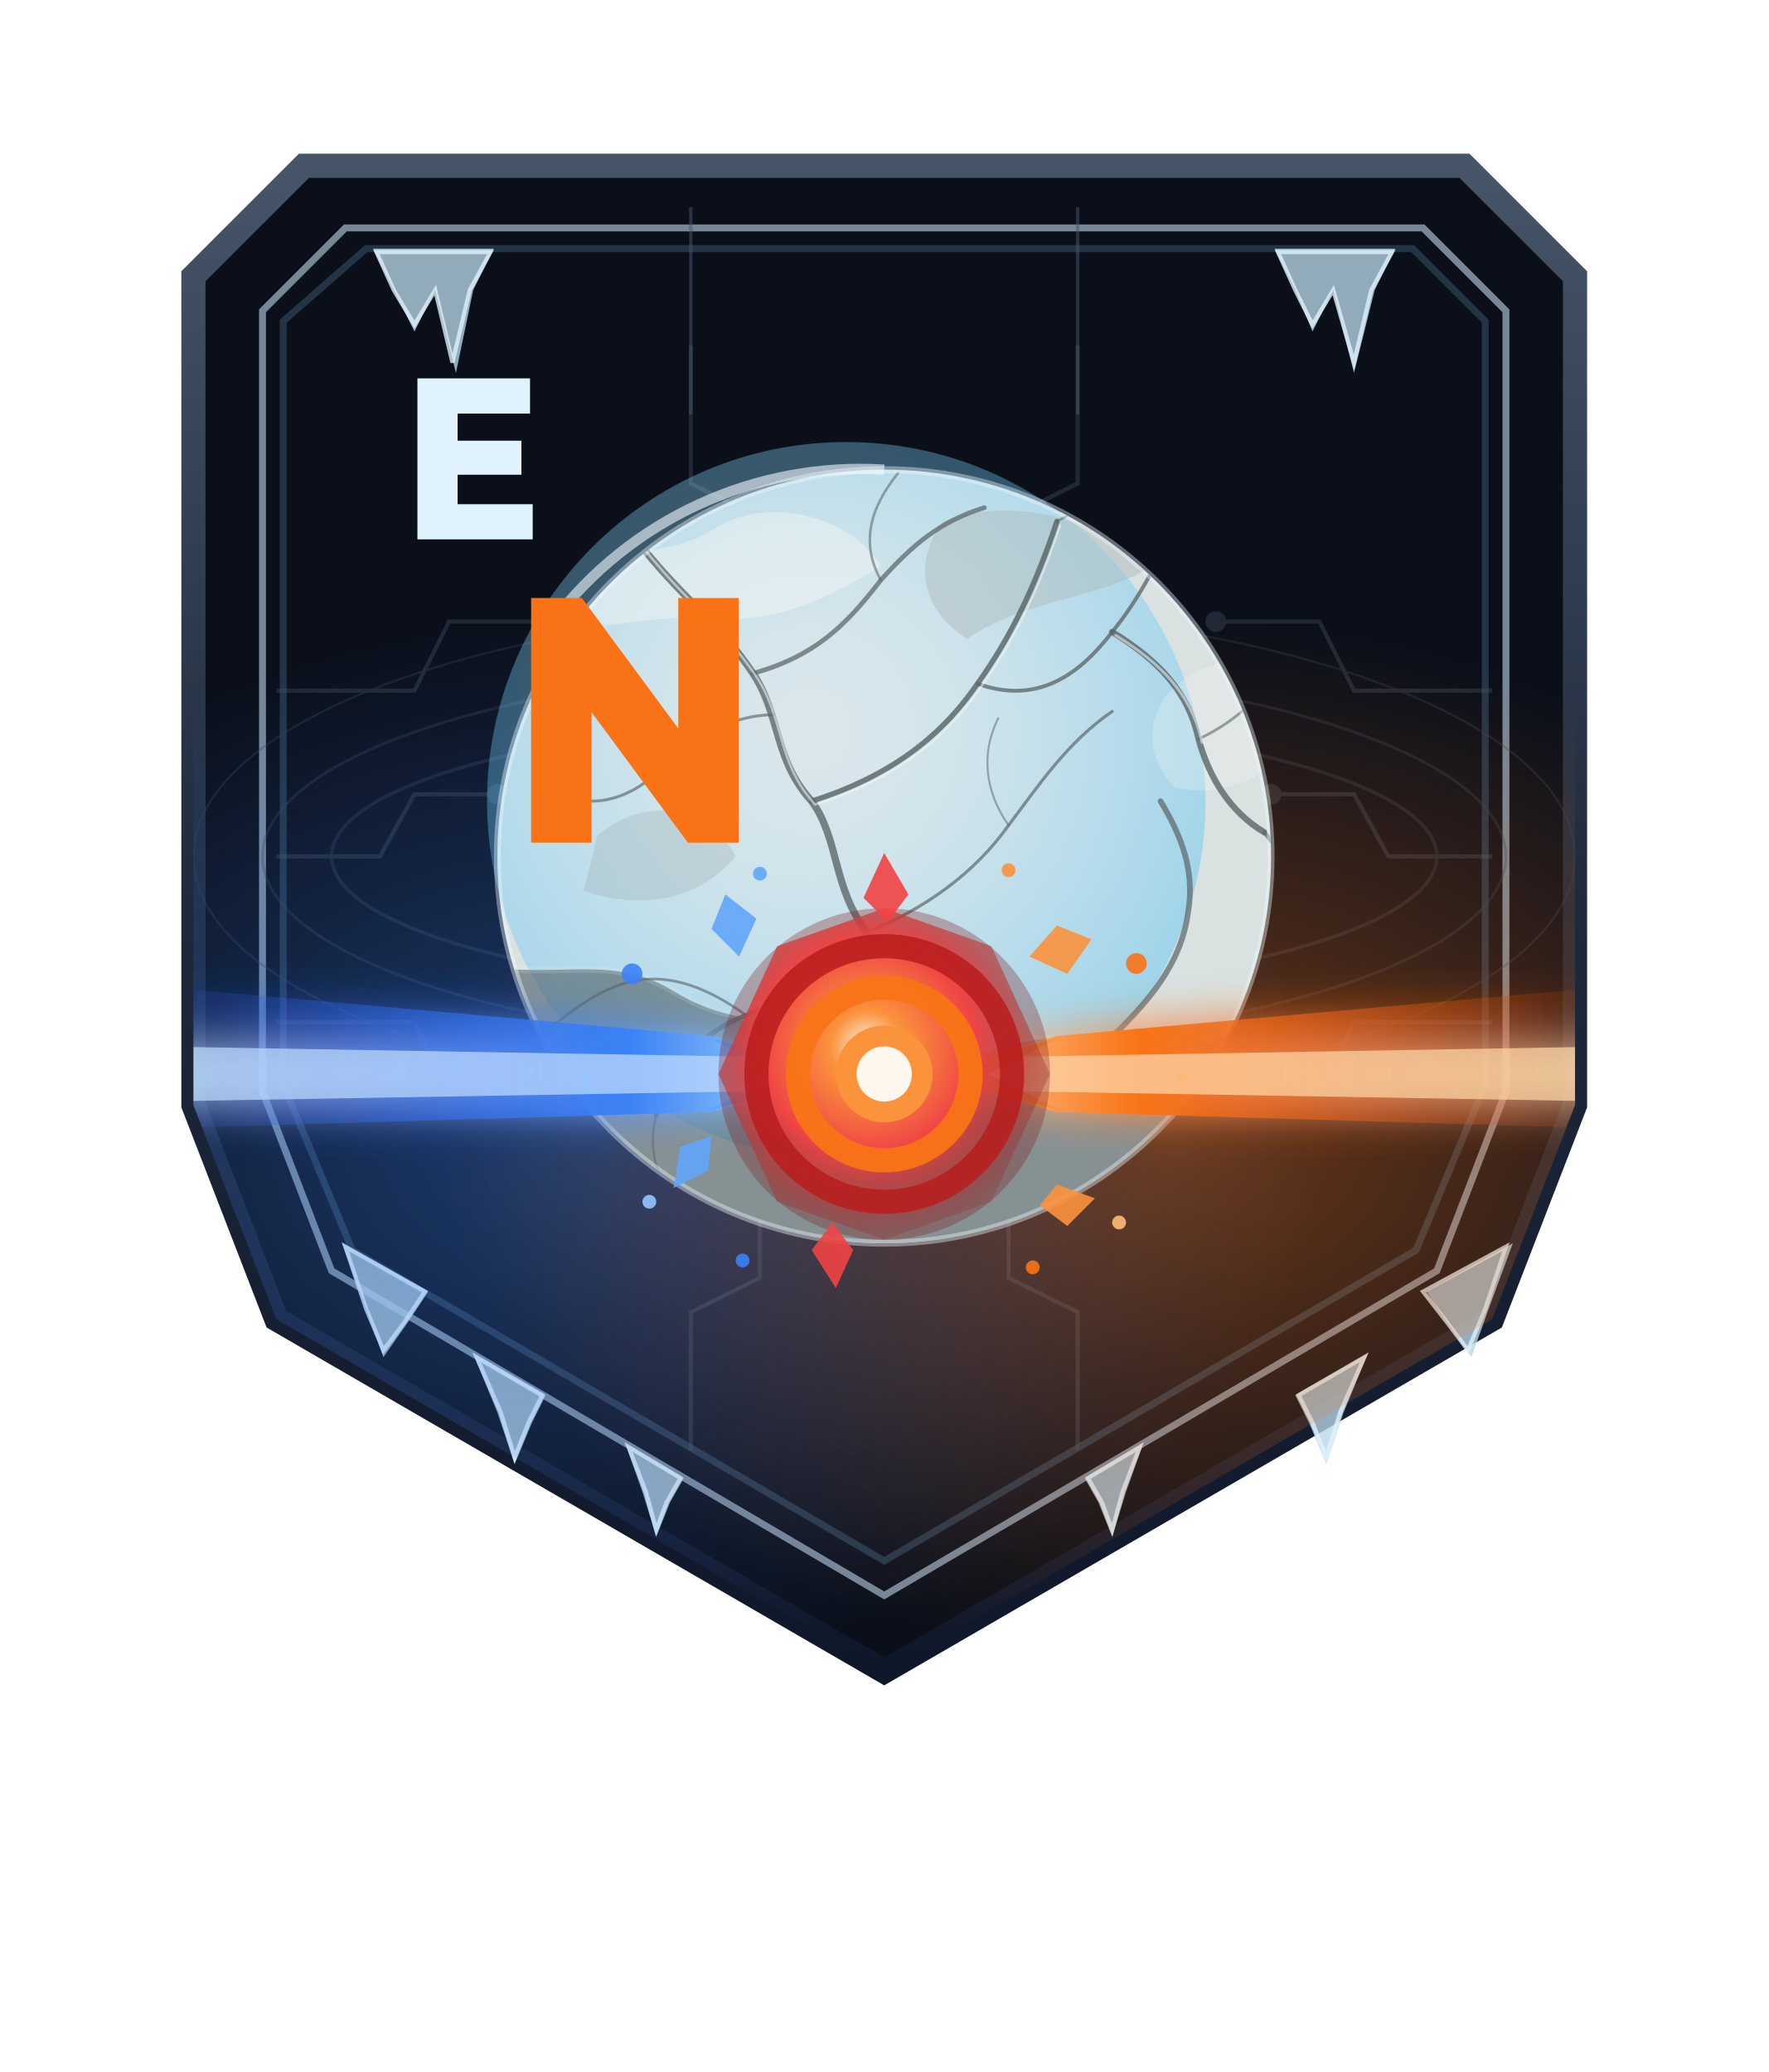
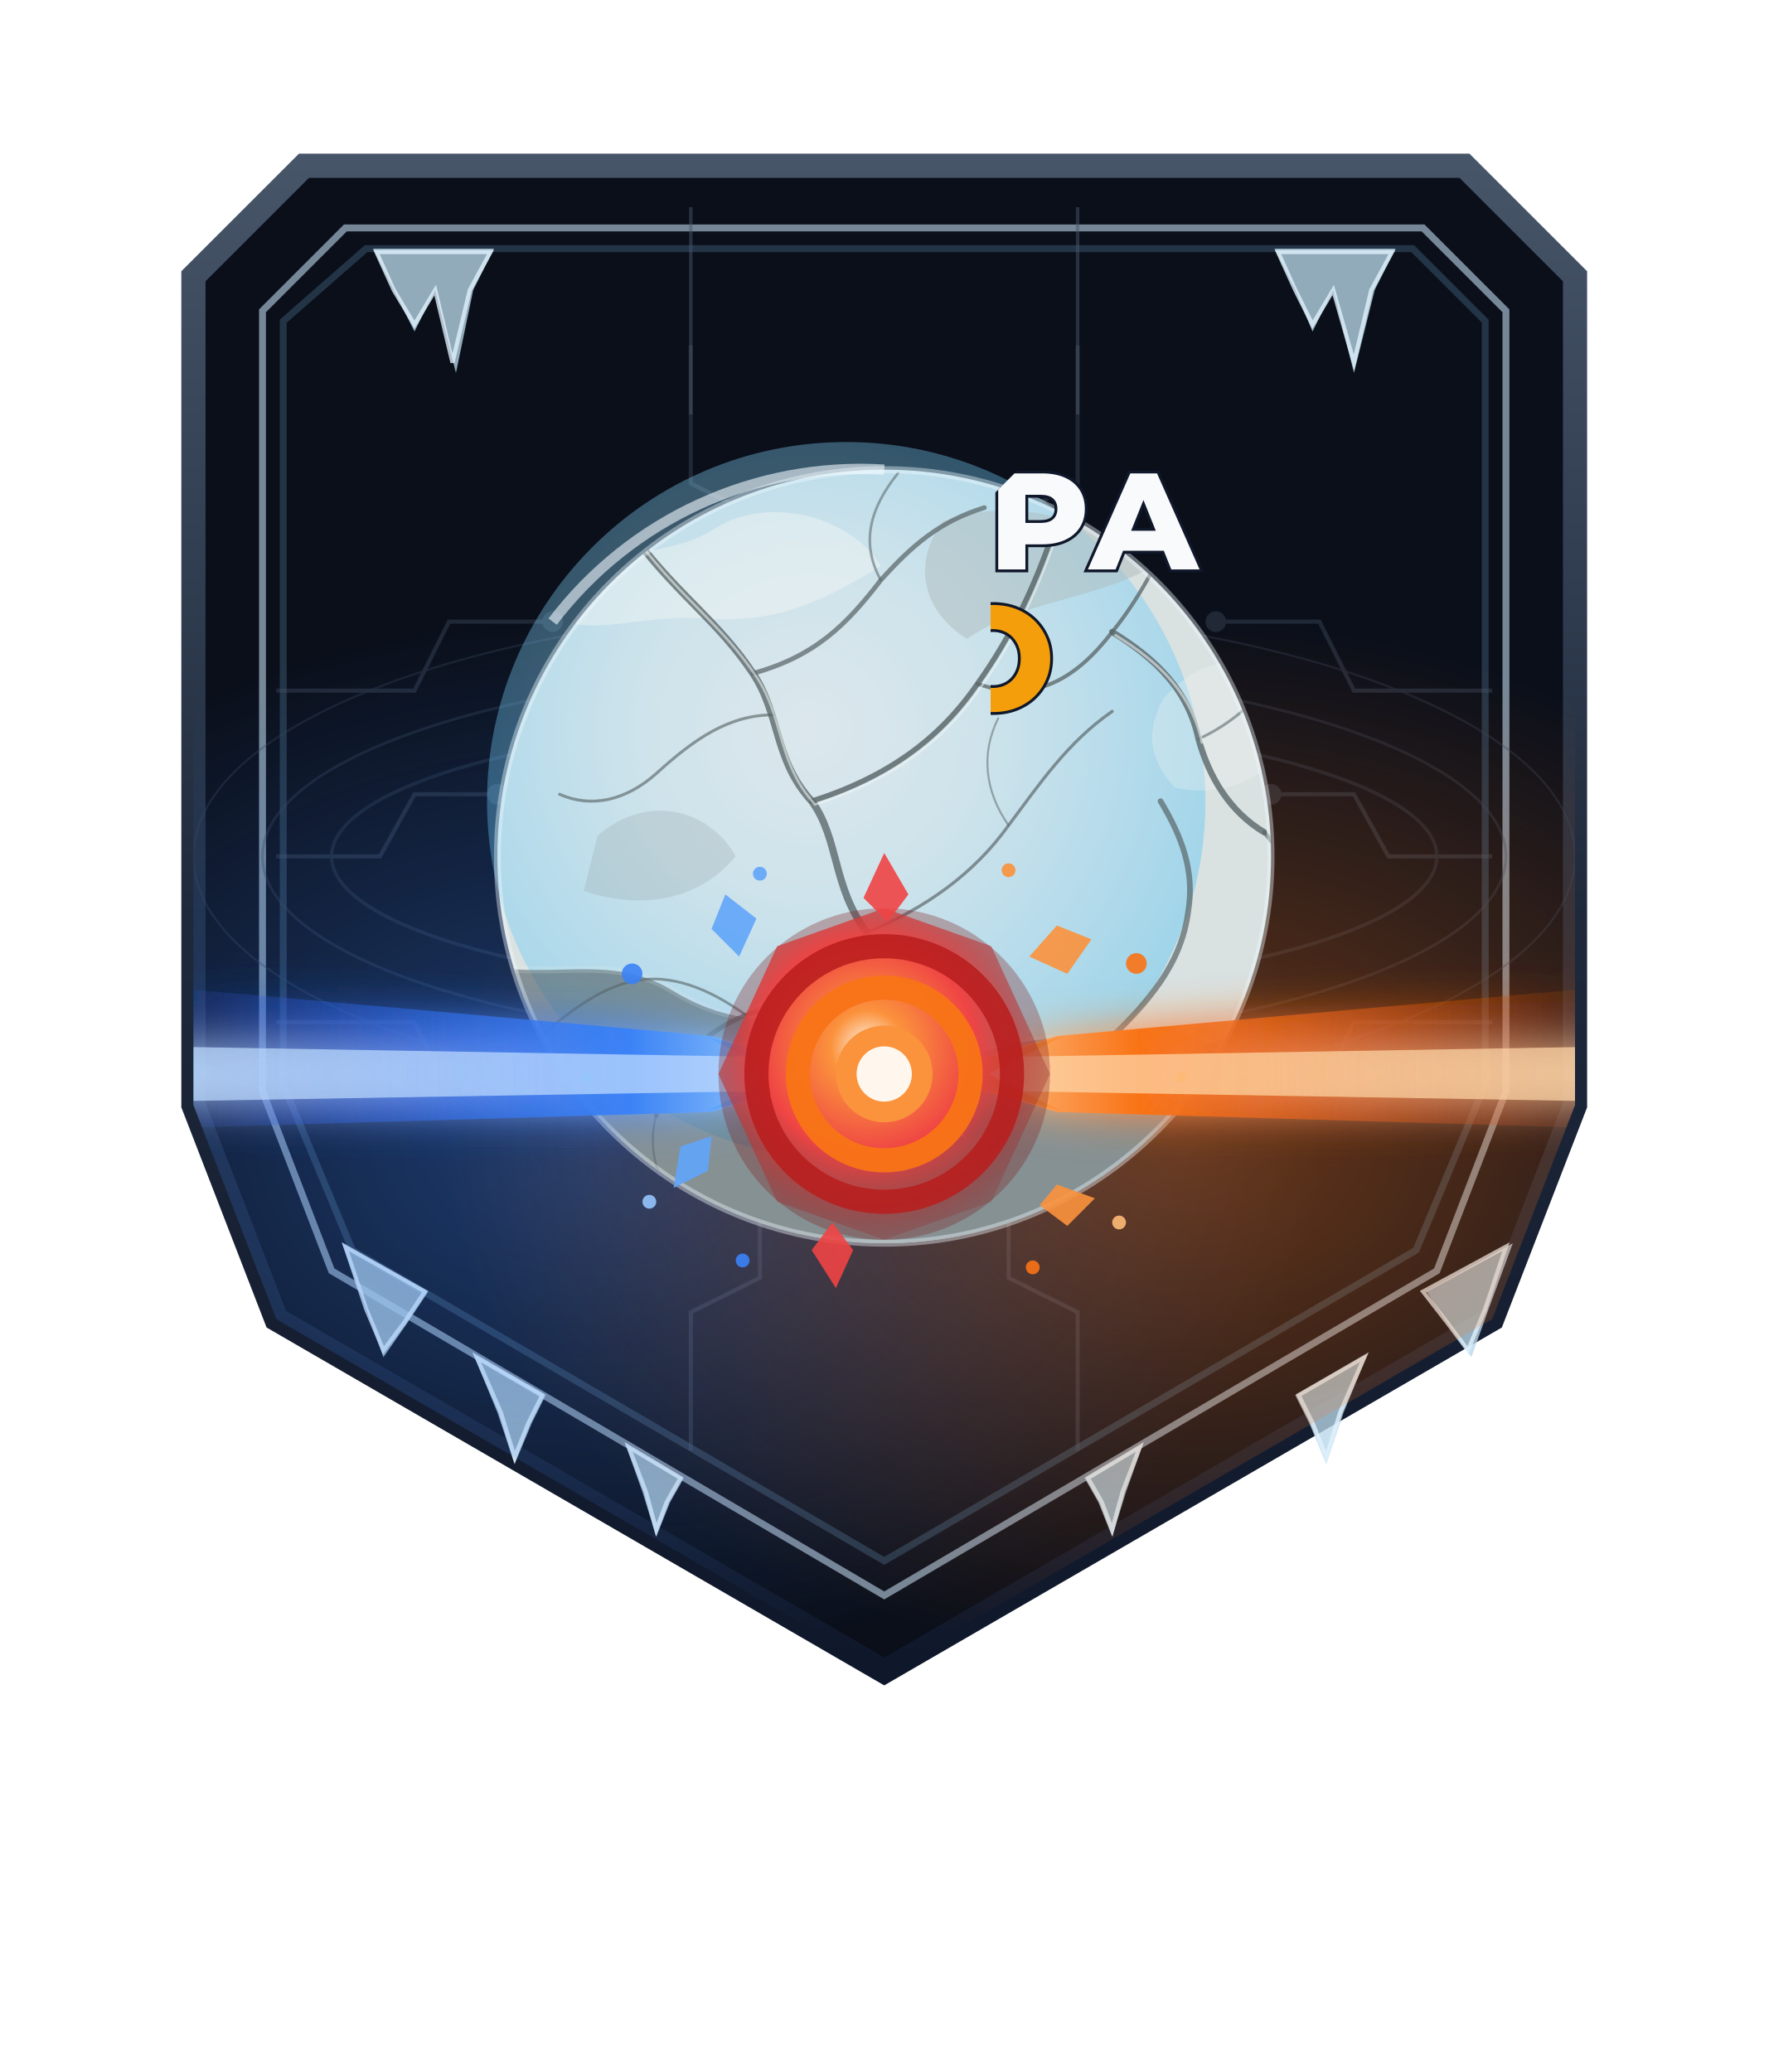
<svg xmlns="http://www.w3.org/2000/svg" viewBox="0 0 512 600" role="img" aria-labelledby="title description" version="1.1">
  <defs>
    <clipPath id="vertical-shield">
      <path d="M88 48 H424 L456 80 V320 L432 382 L256 484 L80 382 L56 320 V80 Z" />
    </clipPath>
    <clipPath id="vertical-moon">
      <circle cx="256" cy="248" r="112" />
    </clipPath>
    <linearGradient x1="0" y1="0" x2="1" y2="0" id="vertical-blue-beam">
      <stop offset="0%" stop-color="#1d4ed8" stop-opacity="0" />
      <stop offset="70%" stop-color="#3b82f6" />
      <stop offset="100%" stop-color="#bae6fd" />
    </linearGradient>
    <linearGradient x1="1" y1="0" x2="0" y2="0" id="vertical-orange-beam">
      <stop offset="0%" stop-color="#c2410c" stop-opacity="0" />
      <stop offset="70%" stop-color="#f97316" />
      <stop offset="100%" stop-color="#fed7aa" />
    </linearGradient>
    <radialGradient cx="45%" cy="42%" r="62%" id="vertical-collision-core">
      <stop offset="0%" stop-color="#fff7ed" />
      <stop offset="18%" stop-color="#fb923c" />
      <stop offset="52%" stop-color="#ef4444" />
      <stop offset="100%" stop-color="#7f1d1d" stop-opacity="0.1" />
    </radialGradient>
    <radialGradient cx="0.3" cy="0.5" r="0.5" id="vertical-blue-glow">
      <stop offset="0%" stop-color="#3b82f6" stop-opacity="0.4" />
      <stop offset="100%" stop-color="#3b82f6" stop-opacity="0" />
    </radialGradient>
    <radialGradient cx="0.7" cy="0.5" r="0.5" id="vertical-orange-glow">
      <stop offset="0%" stop-color="#f97316" stop-opacity="0.4" />
      <stop offset="100%" stop-color="#f97316" stop-opacity="0" />
    </radialGradient>
    <radialGradient cx="0.45" cy="0.4" r="0.6" id="vertical-moon-surface">
      <stop offset="0%" stop-color="#e0f2fe" />
      <stop offset="40%" stop-color="#bae6fd" />
      <stop offset="70%" stop-color="#7dd3fc" />
      <stop offset="100%" stop-color="#38bdf8" />
    </radialGradient>
    <linearGradient x1="0" y1="0" x2="0" y2="1" id="vertical-shield-border">
      <stop offset="0%" stop-color="#475569" />
      <stop offset="50%" stop-color="#1e293b" />
      <stop offset="100%" stop-color="#0f172a" />
    </linearGradient>
    <filter x="-20%" y="-20%" width="140%" height="140%" id="vertical-crack-glow">
      <feGaussianBlur in="SourceGraphic" stdDeviation="2" result="blur" />
      <feMerge>
        <feMergeNode in="blur" />
        <feMergeNode in="SourceGraphic" />
      </feMerge>
    </filter>
    <filter x="-0.033" y="-0.343" width="1.066" height="1.686" id="vertical-beam-glow">
      <feGaussianBlur in="SourceGraphic" stdDeviation="6" result="blur" />
      <feMerge>
        <feMergeNode in="blur" />
        <feMergeNode in="SourceGraphic" />
      </feMerge>
    </filter>
    <filter x="-5%" y="-20%" width="110%" height="140%" id="vertical-text-glow">
      <feGaussianBlur in="SourceGraphic" stdDeviation="1.5" result="blur" />
      <feMerge>
        <feMergeNode in="blur" />
        <feMergeNode in="SourceGraphic" />
      </feMerge>
    </filter>
  </defs>
  <g transform="translate(0, 0)">
    <path d="M88 48 H424 L456 80 V320 L432 382 L256 484 L80 382 L56 320 V80 Z" fill="#0a0f1a" stroke="none" />
    <path d="M88 48 H424 L456 80 V320 L432 382 L256 484 L80 382 L56 320 V80 Z" fill="none" stroke="url(#vertical-shield-border)" stroke-width="7" stroke-linejoin="miter" />
    <path d="M100 66 H412 L436 90 V316 L416 368 L256 462 L96 368 L76 316 V90 Z" fill="none" stroke="#9fb5c8" stroke-width="2" opacity="0.72" stroke-linejoin="miter" />
    <path d="M106 72 H409 L430 93 V314 L410 362 L256 452 L102 362 L82 314 V93 Z" fill="none" stroke="#26384a" stroke-width="2" opacity="0.9" stroke-linejoin="miter" />
    <g fill="#b9d7e8" opacity="0.78">
      <path d="M108 72 H143 L137 84 L132 108 L126 84 L120 96 L114 84 Z" />
      <path d="M369 72 H404 L398 84 L392 108 L386 84 L380 96 L375 84 Z" />
      <path d="M99 360 L124 374 L118 383 L111 393 L106 379 Z" />
      <path d="M137 392 L158 404 L154 412 L149 424 L144 409 Z" />
      <path d="M181 418 L198 428 L194 435 L190 445 L186 432 Z" />
      <path d="M413 374 L438 360 L431 379 L426 393 L419 383 Z" />
      <path d="M375 404 L396 392 L389 409 L384 424 L379 412 Z" />
      <path d="M314 428 L331 418 L326 432 L322 445 L318 435 Z" />
    </g>
    <g fill="none" stroke="#e0f2fe" stroke-width="1.2" opacity="0.78" stroke-linejoin="miter">
      <path d="M109 73 H142 L136 84 L131 105 L126 84 L120 94 L114 84 Z" />
      <path d="M370 73 H403 L397 84 L392 105 L386 84 L380 94 L375 84 Z" />
      <path d="M100 361 L123 374 L117 383 L111 391 L106 379 Z" />
      <path d="M138 393 L157 404 L153 412 L149 422 L145 409 Z" />
      <path d="M182 419 L197 428 L193 435 L190 443 L187 432 Z" />
      <path d="M412 374 L436 361 L430 379 L425 391 L419 383 Z" />
      <path d="M376 404 L395 393 L388 409 L384 422 L380 412 Z" />
      <path d="M315 428 L330 419 L325 432 L322 443 L319 435 Z" />
    </g>
    <g clip-path="url(#vertical-shield)" opacity="0.35">
      <ellipse cx="256" cy="248" rx="160" ry="40" fill="none" stroke="#334155" stroke-width="1" />
      <ellipse cx="256" cy="248" rx="180" ry="55" fill="none" stroke="#334155" stroke-width="0.8" />
      <ellipse cx="256" cy="248" rx="200" ry="72" fill="none" stroke="#334155" stroke-width="0.6" />
      <g stroke="#475569" stroke-width="1.2" fill="none">
        <path d="M80 200 L120 200 L130 180 L160 180" />
        <path d="M80 248 L110 248 L120 230 L144 230" />
        <path d="M80 296 L120 296 L130 316 L160 316" />
        <path d="M432 200 L392 200 L382 180 L352 180" />
        <path d="M432 248 L402 248 L392 230 L368 230" />
        <path d="M432 296 L392 296 L382 316 L352 316" />
        <path d="M200 100 L200 140 L220 150 L220 170" />
        <path d="M312 100 L312 140 L292 150 L292 170" />
        <path d="M200 420 L200 380 L220 370 L220 350" />
        <path d="M312 420 L312 380 L292 370 L292 350" />
      </g>
      <g fill="#475569">
        <circle cx="160" cy="180" r="3" />
        <circle cx="144" cy="230" r="3" />
        <circle cx="160" cy="316" r="3" />
        <circle cx="352" cy="180" r="3" />
        <circle cx="368" cy="230" r="3" />
        <circle cx="352" cy="316" r="3" />
        <circle cx="220" cy="170" r="3" />
        <circle cx="292" cy="170" r="3" />
        <circle cx="220" cy="350" r="3" />
        <circle cx="292" cy="350" r="3" />
      </g>
    </g>
    <g clip-path="url(#vertical-shield)">
      <rect x="44" y="180" width="424" height="300" fill="url(#vertical-blue-glow)" />
      <rect x="44" y="180" width="424" height="300" fill="url(#vertical-orange-glow)" />
    </g>
    <g clip-path="url(#vertical-shield)">
      <circle cx="256" cy="248" r="112" fill="#d9e1e1" />
      <circle cx="245" cy="232" r="104" fill="url(#vertical-moon-surface)" opacity="0.36" />
      <g clip-path="url(#vertical-moon)">
        <path d="M128 276 C155 287 174 274 195 287 C218 301 233 291 253 302 C276 315 297 294 319 303 C344 313 366 294 384 282 L392 380 L120 380 Z" fill="#526064" opacity="0.62" />
        <path d="M128 276 C155 287 174 274 195 287 C218 301 233 291 253 302 C276 315 297 294 319 303 C344 313 366 294 384 282" fill="none" stroke="#eef3f1" stroke-width="2" opacity="0.16" />
        <path d="M151 174 C170 157 192 163 207 153 C223 143 247 150 255 164 C238 174 225 181 202 179 C181 178 168 187 151 174 Z" fill="#f5f8f5" opacity="0.42" />
        <path d="M273 151 C294 143 320 151 332 165 C315 174 296 174 280 185 C267 177 264 163 273 151 Z" fill="#aebbbb" opacity="0.48" />
        <path d="M337 202 C354 184 370 192 380 210 C369 223 357 232 340 228 C332 219 332 211 337 202 Z" fill="#f1f5f2" opacity="0.3" />
        <path d="M173 242 C188 229 206 235 213 248 C203 260 187 264 169 258 Z" fill="#9ca9aa" opacity="0.3" />
        <g fill="none" stroke="#596568" stroke-linecap="round" stroke-linejoin="round">
          <path d="M184 156 C197 173 208 180 218 195 C226 207 224 220 235 232 C243 243 241 257 251 270" stroke-width="2.1" opacity="0.78" />
          <path d="M218 195 C236 190 245 181 255 168 C264 158 272 151 285 147" stroke-width="1.35" opacity="0.72" />
          <path d="M224 207 C211 207 201 214 190 224 C181 232 171 234 162 230" stroke-width="0.85" opacity="0.64" />
          <path d="M235 232 C257 225 272 214 283 198 C293 184 300 169 306 151" stroke-width="1.55" opacity="0.82" />
          <path d="M255 168 C249 157 252 147 260 137" stroke-width="0.75" opacity="0.56" />
          <path d="M283 198 C300 204 312 196 322 183 C331 172 337 159 343 146" stroke-width="1.1" opacity="0.76" />
          <path d="M306 151 C317 145 327 140 332 130" stroke-width="0.72" opacity="0.55" />
          <path d="M322 183 C335 191 344 200 347 214 C350 225 356 235 366 241" stroke-width="1.8" opacity="0.8" />
          <path d="M347 214 C360 208 369 198 374 186" stroke-width="0.8" opacity="0.58" />
          <path d="M366 241 C375 251 376 264 373 277 C370 289 374 300 382 308" stroke-width="1.25" opacity="0.72" />
          <path d="M251 270 C268 263 282 253 292 239 C301 227 309 215 322 206" stroke-width="0.9" opacity="0.68" />
          <path d="M292 239 C285 229 284 218 289 208" stroke-width="0.58" opacity="0.52" />
          <path d="M251 270 C243 282 230 289 216 294 C203 299 193 310 190 323" stroke-width="1.4" opacity="0.72" />
          <path d="M216 294 C205 286 194 282 184 284 C173 286 164 294 155 301" stroke-width="0.78" opacity="0.62" />
          <path d="M190 323 C187 334 191 345 200 352" stroke-width="0.62" opacity="0.52" />
          <path d="M319 303 C333 290 342 279 344 264 C346 252 342 242 336 232" stroke-width="1.65" opacity="0.7" />
        </g>
        <g fill="none" stroke="#f4f8f6" stroke-linecap="round" opacity="0.54">
          <path d="M185 157 C198 174 209 181 219 196 C227 208 225 221 236 233" stroke-width="0.7" />
          <path d="M236 233 C258 226 273 215 284 199 C294 185 301 170 307 152" stroke-width="0.55" />
          <path d="M323 184 C336 192 345 201 348 215" stroke-width="0.8" />
        </g>
      </g>
      <circle cx="256" cy="248" r="112" fill="none" stroke="#f0f9ff" stroke-width="2" opacity="0.4" />
      <path d="M160 180 A112 112 0 0 1 256 136" fill="none" stroke="#f0f9ff" stroke-width="3" opacity="0.6" />
    </g>
    <g clip-path="url(#vertical-shield)">
      <g filter="url(#vertical-beam-glow)">
        <path d="M38 285 L38 327 L206 322 L244 311 L206 300 Z" fill="url(#vertical-blue-beam)" />
        <path d="M474 285 L474 327 L306 322 L268 311 L306 300 Z" fill="url(#vertical-orange-beam)" />
        <path d="M44 303 L218 306 L244 311 L218 316 L44 319 Z" fill="#bfdbfe" opacity="0.72" />
        <path d="M468 303 L294 306 L268 311 L294 316 L468 319 Z" fill="#fed7aa" opacity="0.72" />
      </g>
      <path d="M204 300 L244 311 L204 322 L226 311 Z" fill="#60a5fa" />
      <path d="M308 300 L268 311 L308 322 L286 311 Z" fill="#fb923c" />
      <path d="M232 292 L256 311 L232 330 L246 311 Z" fill="#93c5fd" opacity="0.8" />
      <path d="M280 292 L256 311 L280 330 L266 311 Z" fill="#fdba74" opacity="0.8" />
      <circle cx="256" cy="311" r="48" fill="#7f1d1d" opacity="0.32" />
      <path d="M256 263 L287 274 L304 311 L287 348 L256 359 L225 348 L208 311 L225 274 Z" fill="url(#vertical-collision-core)" />
      <circle cx="256" cy="311" r="37" fill="none" stroke="#b91c1c" stroke-width="7" opacity="0.85" />
      <circle cx="256" cy="311" r="25" fill="none" stroke="#f97316" stroke-width="7" opacity="0.95" />
      <circle cx="256" cy="311" r="14" fill="#fb923c" />
      <circle cx="256" cy="311" r="8" fill="#fff7ed" />
      <g opacity="0.9">
        <path d="M214 277 l-8 -8 4 -10 9 7z M205 339 l-10 5 2 -12 9 -3z" fill="#60a5fa" />
        <path d="M298 277 l8 -9 10 4 -7 10z M306 343 l11 4 -8 8 -8 -6z" fill="#fb923c" />
        <path d="M250 260 l6 -13 7 12 -6 8z M247 362 l-5 11 -7 -11 6 -8z" fill="#ef4444" />
        <circle cx="183" cy="282" r="3" fill="#3b82f6" />
        <circle cx="188" cy="348" r="2" fill="#93c5fd" />
        <circle cx="329" cy="279" r="3" fill="#f97316" />
        <circle cx="324" cy="354" r="2" fill="#fdba74" />
        <circle cx="220" cy="253" r="2" fill="#60a5fa" />
        <circle cx="292" cy="252" r="2" fill="#fb923c" />
        <circle cx="215" cy="365" r="2" fill="#3b82f6" />
        <circle cx="299" cy="367" r="2" fill="#f97316" />
        <circle cx="170" cy="312" r="1.5" fill="#93c5fd" />
        <circle cx="342" cy="312" r="1.5" fill="#fdba74" />
      </g>
    </g>
    <g clip-path="url(#vertical-shield)" opacity="0.5">
      <line x1="200" y1="60" x2="200" y2="120" stroke="#475569" stroke-width="1" />
      <line x1="312" y1="60" x2="312" y2="120" stroke="#475569" stroke-width="1" />
    </g>
  </g>
-   <g clip-path="url(#vertical-shield)" transform="matrix(1.39823,0,0,1.568216,-105.6275,-157.4449)">
-     <g transform="translate(256,208)" text-anchor="middle">
-       <path d="M-94.026 -8.0V-37.735H-70.706V-31.236H-85.701V-14.499H-70.153V-8.0ZM-86.295 -19.937V-26.223H-72.49V-19.937Z" fill="#e0f2fe" />
-       <path d="M-70.482 48.0V2.819H-59.961L-35.047 32.897H-40.017V2.819H-27.496V48.0H-38.016L-62.93 17.923H-57.96V48.0Z" fill="#f97316" />
+   <g id="wordmark" clip-path="url(#vertical-shield)" transform="translate(256 100) scale(.55)">
+     <g transform="translate(0 118)" fill="#f9fafb" stroke="#0f172a" stroke-width="3" paint-order="stroke fill">
+       <path d="M-159.942 0.0V-50.58H-120.273V-39.525H-145.78V-11.055H-119.333V0.0ZM-146.791 -20.304V-30.998H-123.307V-20.304Z" />
+       <path d="M-88.046 1.012Q-99.246 1.012 -105.532 -5.13Q-111.818 -11.272 -111.818 -22.544V-50.58H-97.511V-22.978Q-97.511 -16.475 -94.946 -13.657Q-92.381 -10.839 -87.901 -10.839Q-83.421 -10.839 -80.892 -13.657Q-78.363 -16.475 -78.363 -22.978V-50.58H-64.273V-22.544Q-64.273 -11.272 -70.559 -5.13Q-76.846 1.012 -88.046 1.012Z" />
+       <path d="M-54.591 0.0V-50.58H-31.974Q-20.919 -50.58 -14.957 -45.558Q-8.996 -40.536 -8.996 -31.866Q-8.996 -26.157 -11.742 -22.002Q-14.488 -17.848 -19.51 -15.644Q-24.531 -13.44 -31.468 -13.44H-46.642L-40.284 -19.437V0.0ZM-23.303 0.0 -35.876 -18.426H-20.63L-7.984 0.0ZM-40.284 -17.92 -46.642 -24.495H-32.335Q-27.855 -24.495 -25.651 -26.446Q-23.448 -28.397 -23.448 -31.866Q-23.448 -35.406 -25.651 -37.357Q-27.855 -39.308 -32.335 -39.308H-46.642L-40.284 -45.884Z" />
+       <path d="M24.387 1.012Q18.317 1.012 13.187 -0.939Q8.057 -2.89 4.263 -6.467Q0.47 -10.044 -1.626 -14.813Q-3.721 -19.582 -3.721 -25.29Q-3.721 -30.998 -1.626 -35.767Q0.47 -40.536 4.263 -44.113Q8.057 -47.69 13.187 -49.641Q18.317 -51.592 24.387 -51.592Q30.529 -51.592 35.623 -49.641Q40.717 -47.69 44.474 -44.113Q48.232 -40.536 50.363 -35.767Q52.495 -30.998 52.495 -25.29Q52.495 -19.582 50.363 -14.777Q48.232 -9.972 44.474 -6.431Q40.717 -2.89 35.623 -0.939Q30.529 1.012 24.387 1.012ZM24.387 -10.839Q27.277 -10.839 29.77 -11.85Q32.263 -12.862 34.106 -14.777Q35.948 -16.691 36.996 -19.365Q38.044 -22.039 38.044 -25.29Q38.044 -28.614 36.996 -31.251Q35.948 -33.889 34.106 -35.804Q32.263 -37.718 29.77 -38.73Q27.277 -39.742 24.387 -39.742Q21.497 -39.742 19.004 -38.73Q16.511 -37.718 14.668 -35.804Q12.826 -33.889 11.778 -31.251Q10.73 -28.614 10.73 -25.29Q10.73 -22.039 11.778 -19.365Q12.826 -16.691 14.668 -14.777Q16.511 -12.862 19.004 -11.85Q21.497 -10.839 24.387 -10.839Z" />
+       <path d="M60.01 0.0V-50.58H83.132Q90.069 -50.58 95.091 -48.34Q100.113 -46.1 102.859 -41.873Q105.604 -37.646 105.604 -31.866Q105.604 -26.157 102.859 -21.966Q100.113 -17.775 95.091 -15.499Q90.069 -13.223 83.132 -13.223H67.958L74.317 -19.437V0.0ZM74.317 -17.92 67.958 -24.495H82.265Q86.745 -24.495 88.949 -26.446Q91.153 -28.397 91.153 -31.866Q91.153 -35.406 88.949 -37.357Q86.745 -39.308 82.265 -39.308H67.958L74.317 -45.884Z" />
+       <path d="M107.194 0.0 129.522 -50.58H143.612L166.012 0.0H151.127L133.64 -43.571H139.276L121.79 0.0ZM119.406 -9.827 123.091 -20.377H147.803L151.488 -9.827Z" />
+     </g>
+     <g transform="translate(0 192)" fill="#f59e0b" stroke="#0f172a" stroke-width="3" paint-order="stroke fill">
+       <path d="M-84.578 0.0V-54.217H-71.954L-42.057 -18.124H-48.021V-54.217H-32.995V0.0H-45.62L-75.516 -36.093H-69.552V0.0Z" />
+       <path d="M-22.151 0.0V-54.217H20.37V-42.367H-6.971V-11.85H21.377V0.0ZM-8.055 -21.764V-33.227H17.117V-21.764Z" />
+       <path d="M57.238 1.084Q50.731 1.084 45.232 -1.007Q39.733 -3.098 35.667 -6.932Q31.601 -10.766 29.355 -15.878Q27.108 -20.99 27.108 -27.108Q27.108 -33.227 29.355 -38.339Q31.601 -43.451 35.667 -47.285Q39.733 -51.119 45.232 -53.21Q50.731 -55.301 57.238 -55.301Q63.821 -55.301 69.281 -53.21Q74.742 -51.119 78.769 -47.285Q82.797 -43.451 85.082 -38.339Q87.367 -33.227 87.367 -27.108Q87.367 -20.99 85.082 -15.839Q82.797 -10.688 78.769 -6.893Q74.742 -3.098 69.281 -1.007Q63.821 1.084 57.238 1.084ZM57.238 -11.618Q60.336 -11.618 63.008 -12.702Q65.68 -13.787 67.655 -15.839Q69.63 -17.892 70.753 -20.757Q71.876 -23.623 71.876 -27.108Q71.876 -30.671 70.753 -33.498Q69.63 -36.325 67.655 -38.378Q65.68 -40.43 63.008 -41.515Q60.336 -42.599 57.238 -42.599Q54.139 -42.599 51.467 -41.515Q48.795 -40.43 46.82 -38.378Q44.845 -36.325 43.722 -33.498Q42.599 -30.671 42.599 -27.108Q42.599 -23.623 43.722 -20.757Q44.845 -17.892 46.82 -15.839Q48.795 -13.787 51.467 -12.702Q54.139 -11.618 57.238 -11.618Z" />
    </g>
  </g>
</svg>
